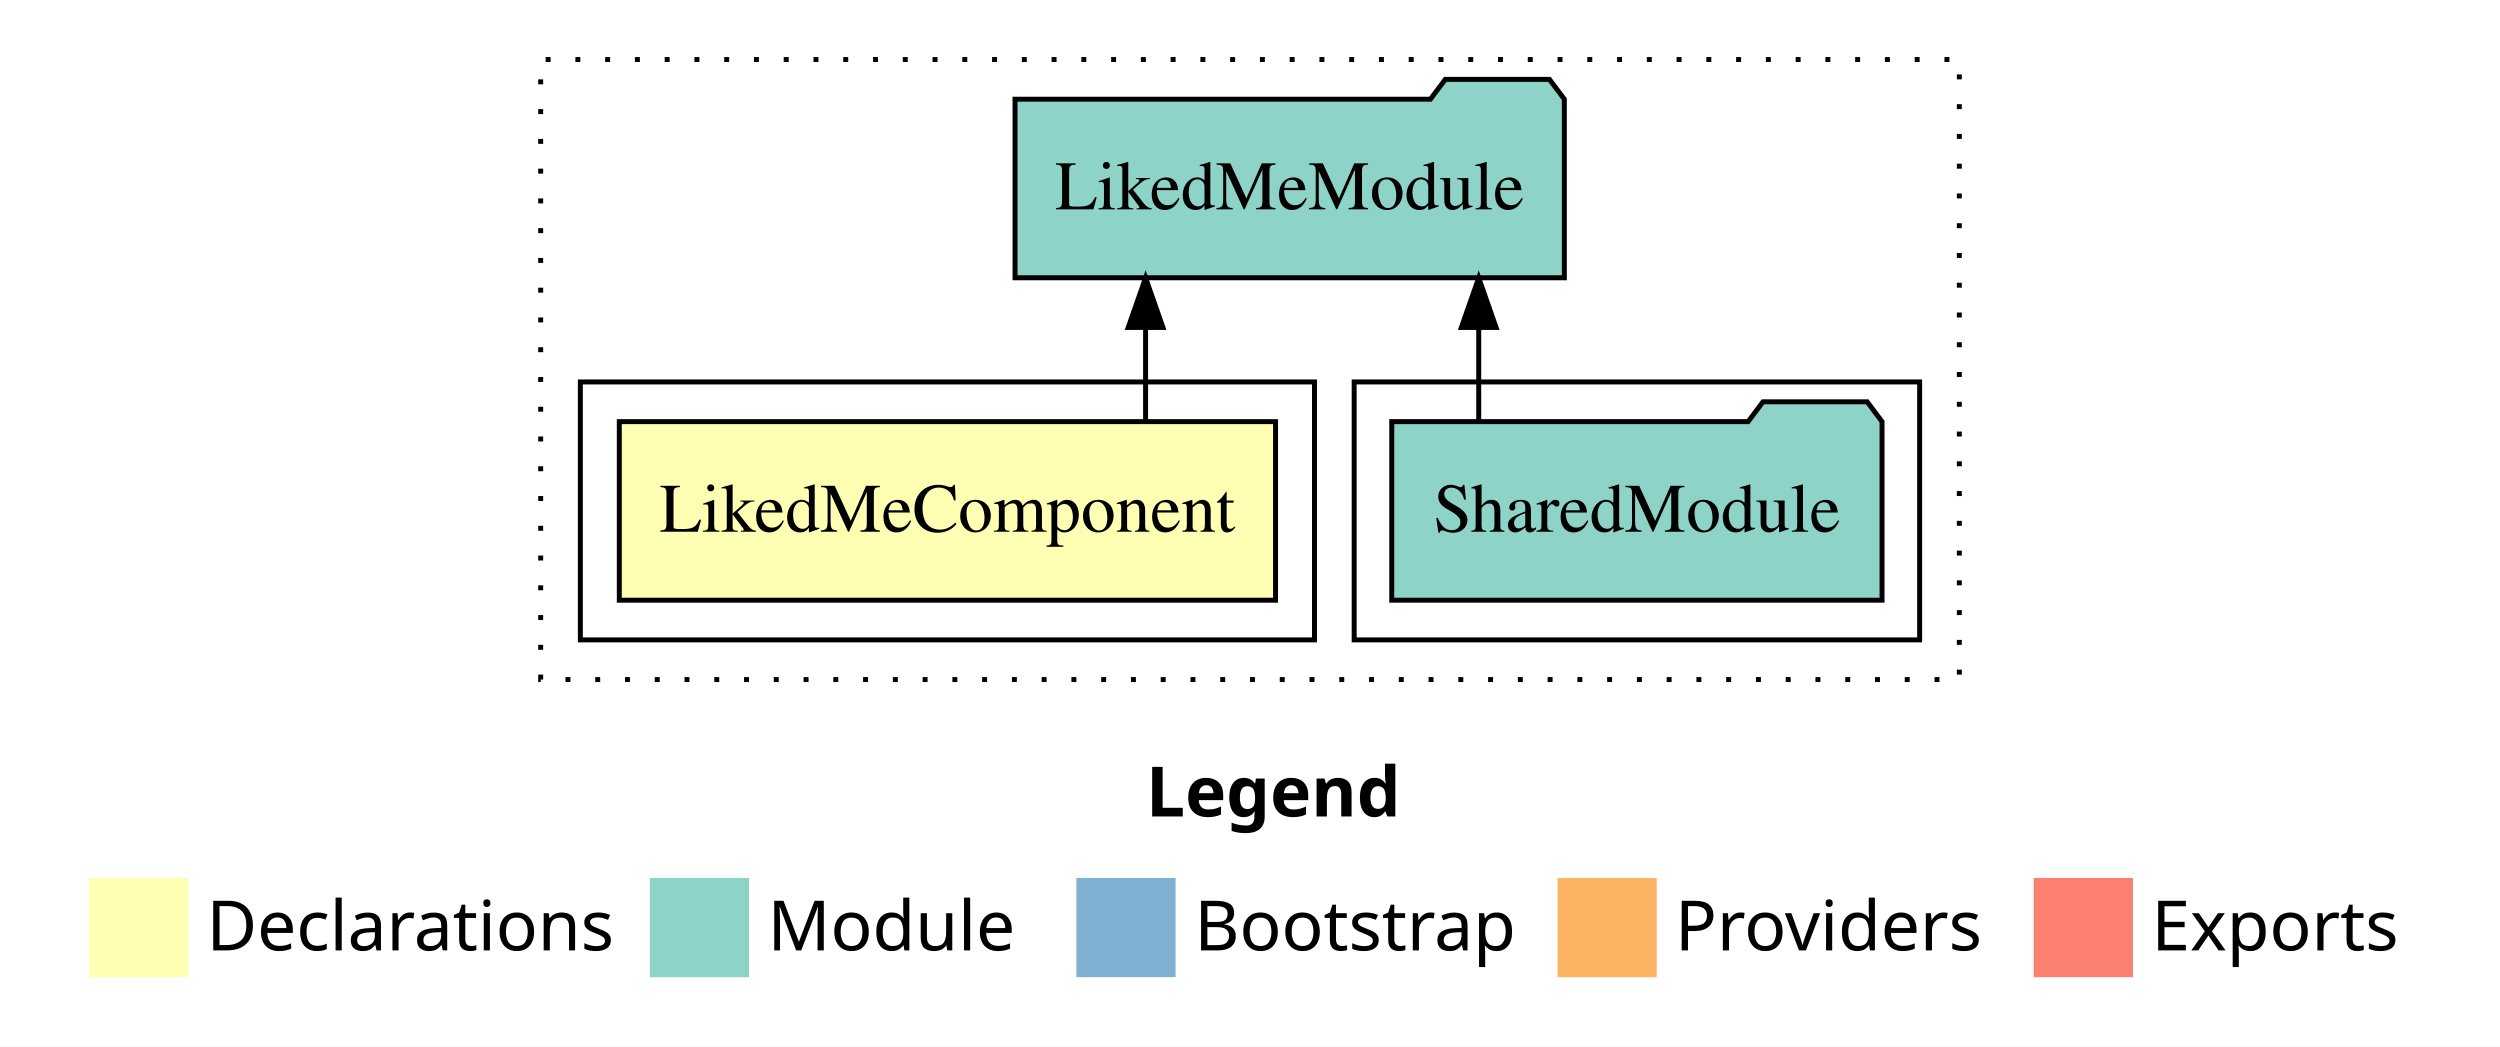
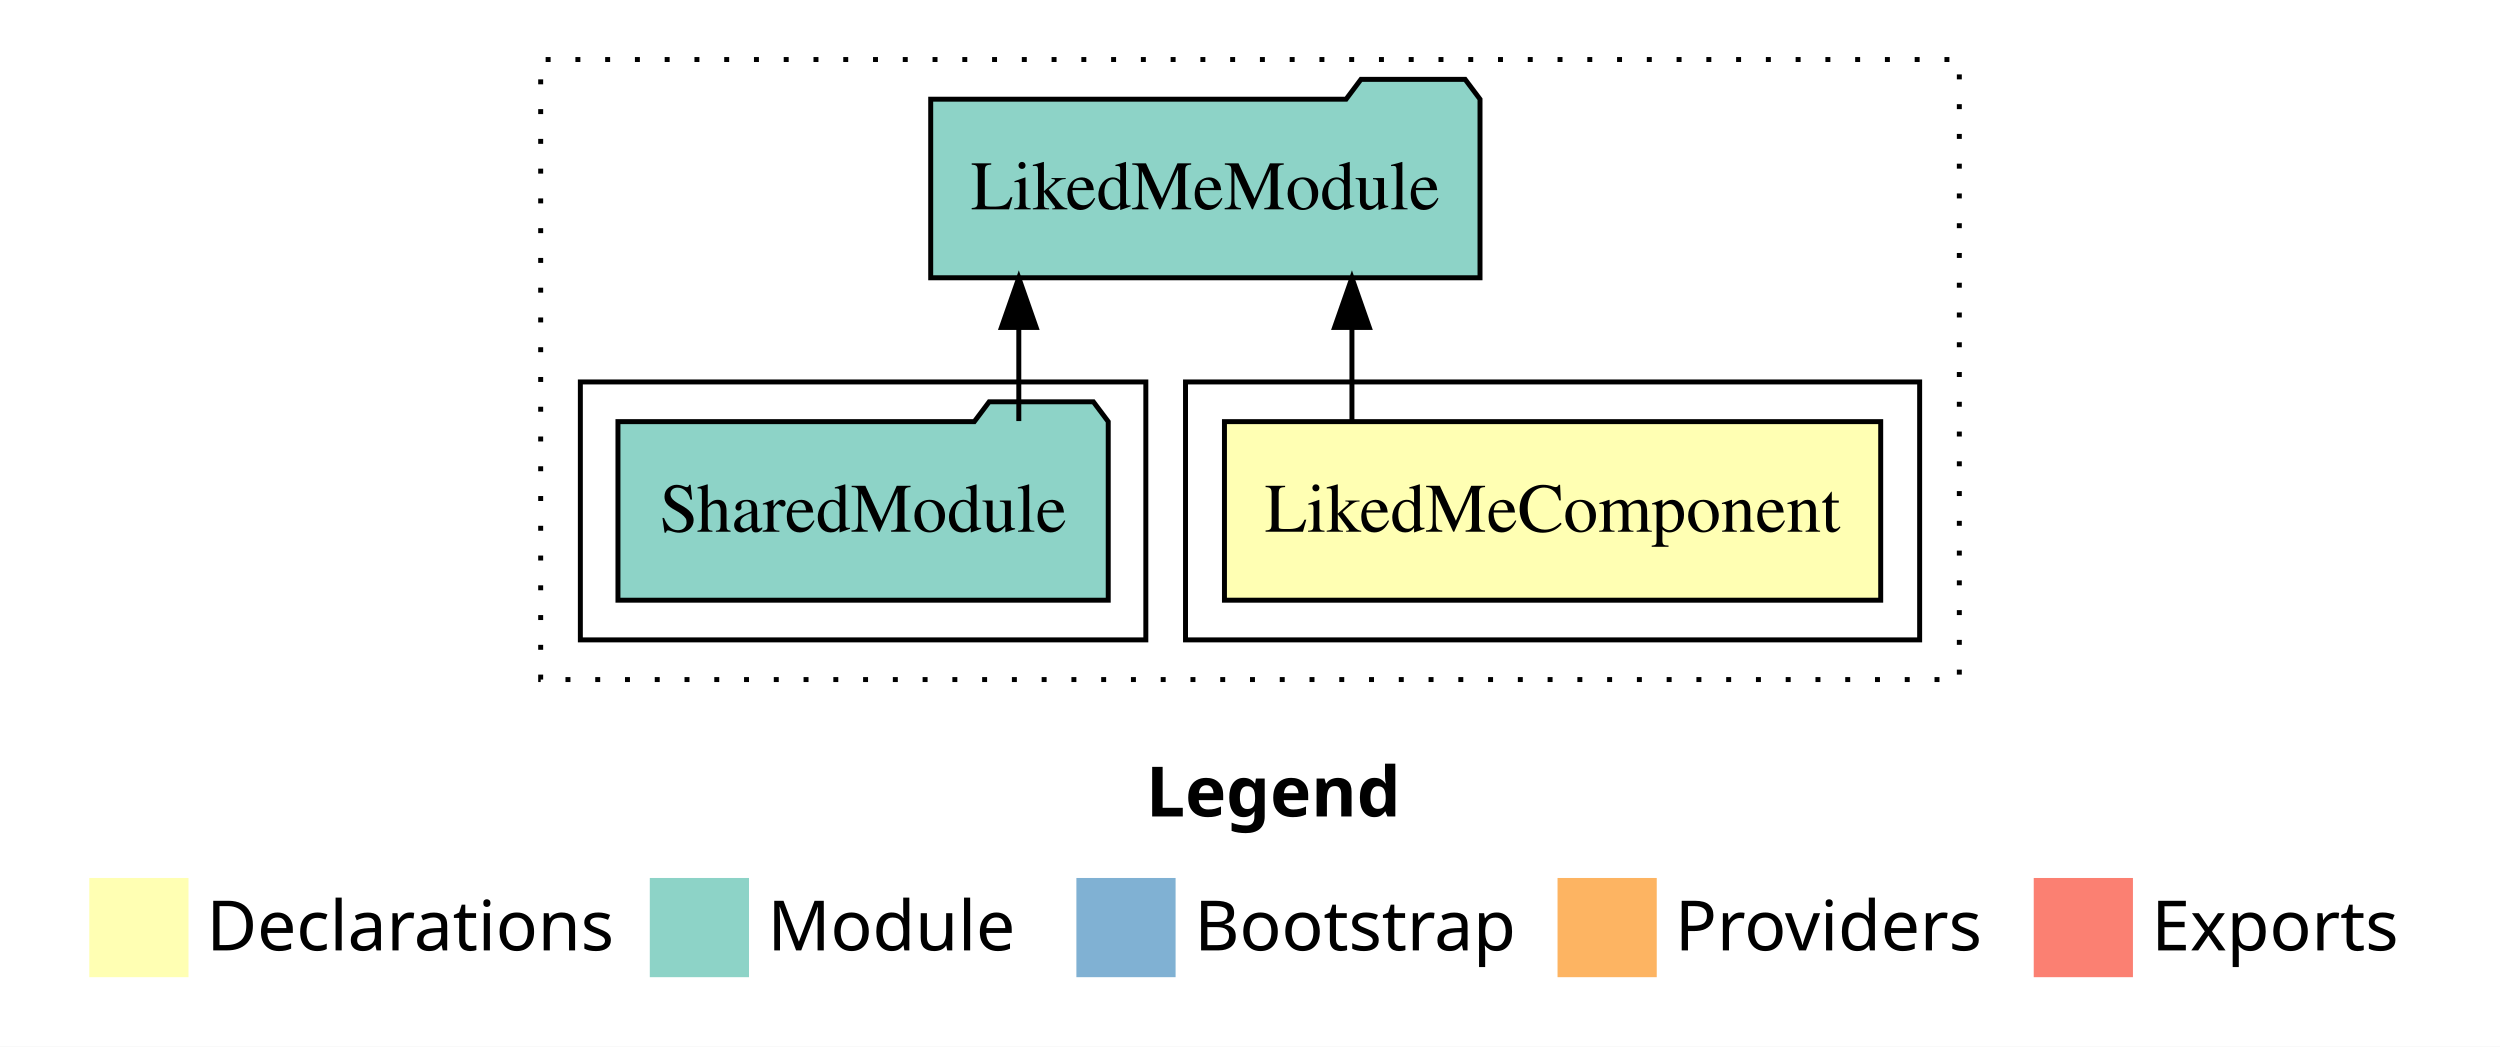
<svg xmlns="http://www.w3.org/2000/svg" width="504pt" height="211pt" viewBox="0.00 0.00 504.00 211.00">
  <g id="graph0" class="graph" transform="scale(1 1) rotate(0) translate(4 207)">
    <polygon fill="white" stroke="transparent" points="-4,4 -4,-207 500,-207 500,4 -4,4" />
    <text text-anchor="start" x="227.01" y="-42.4" font-family="Times-12" font-weight="bold" font-size="14.00">Legend</text>
    <polygon fill="#ffffb3" stroke="transparent" points="14,-10 14,-30 34,-30 34,-10 14,-10" />
    <text text-anchor="start" x="37.63" y="-15.4" font-family="Times-12" font-size="14.00">  Declarations</text>
    <polygon fill="#8dd3c7" stroke="transparent" points="127,-10 127,-30 147,-30 147,-10 127,-10" />
    <text text-anchor="start" x="150.73" y="-15.4" font-family="Times-12" font-size="14.00">  Module</text>
    <polygon fill="#80b1d3" stroke="transparent" points="213,-10 213,-30 233,-30 233,-10 213,-10" />
    <text text-anchor="start" x="236.78" y="-15.4" font-family="Times-12" font-size="14.00">  Bootstrap</text>
    <polygon fill="#fdb462" stroke="transparent" points="310,-10 310,-30 330,-30 330,-10 310,-10" />
    <text text-anchor="start" x="333.67" y="-15.4" font-family="Times-12" font-size="14.00">  Providers</text>
    <polygon fill="#fb8072" stroke="transparent" points="406,-10 406,-30 426,-30 426,-10 406,-10" />
    <text text-anchor="start" x="429.73" y="-15.4" font-family="Times-12" font-size="14.00">  Exports</text>
    <g id="clust1" class="cluster">
      <polygon fill="none" stroke="black" stroke-dasharray="1,5" points="105,-70 105,-195 391,-195 391,-70 105,-70" />
    </g>
+     <g id="clust2" class="cluster">
+       <polygon fill="none" stroke="black" points="235,-78 235,-130 383,-130 383,-78 235,-78" />
+     </g>
    <g id="clust4" class="cluster">
-       <polygon fill="none" stroke="black" points="269,-78 269,-130 383,-130 383,-78 269,-78" />
-     </g>
-     <g id="clust2" class="cluster">
-       <polygon fill="none" stroke="black" points="113,-78 113,-130 261,-130 261,-78 113,-78" />
+       <polygon fill="none" stroke="black" points="113,-78 113,-130 227,-130 227,-78 113,-78" />
    </g>
    <g id="node1" class="node">
-       <polygon fill="#ffffb3" stroke="black" points="253.15,-122 120.85,-122 120.85,-86 253.15,-86 253.15,-122" />
-       <text text-anchor="middle" x="187" y="-99.8" font-family="Times,serif" font-size="14.00">LikedMeComponent</text>
+       <polygon fill="#ffffb3" stroke="black" points="375.15,-122 242.85,-122 242.85,-86 375.15,-86 375.15,-122" />
+       <text text-anchor="middle" x="309" y="-99.8" font-family="Times,serif" font-size="14.00">LikedMeComponent</text>
    </g>
    <g id="node2" class="node">
-       <polygon fill="#8dd3c7" stroke="black" points="311.37,-187 308.37,-191 287.37,-191 284.37,-187 200.63,-187 200.63,-151 311.37,-151 311.37,-187" />
-       <text text-anchor="middle" x="256" y="-164.8" font-family="Times,serif" font-size="14.00">LikedMeModule</text>
+       <polygon fill="#8dd3c7" stroke="black" points="294.37,-187 291.37,-191 270.37,-191 267.37,-187 183.63,-187 183.63,-151 294.37,-151 294.37,-187" />
+       <text text-anchor="middle" x="239" y="-164.8" font-family="Times,serif" font-size="14.00">LikedMeModule</text>
    </g>
    <g id="edge1" class="edge">
-       <path fill="none" stroke="black" d="M226.95,-122.11C226.95,-122.11 226.95,-140.99 226.95,-140.99" />
-       <polygon fill="black" stroke="black" points="223.45,-140.99 226.95,-150.99 230.45,-140.99 223.45,-140.99" />
+       <path fill="none" stroke="black" d="M268.55,-122.11C268.55,-122.11 268.55,-140.99 268.55,-140.99" />
+       <polygon fill="black" stroke="black" points="265.05,-140.99 268.55,-150.99 272.05,-140.99 265.05,-140.99" />
    </g>
    <g id="node3" class="node">
-       <polygon fill="#8dd3c7" stroke="black" points="375.42,-122 372.42,-126 351.42,-126 348.42,-122 276.58,-122 276.58,-86 375.42,-86 375.42,-122" />
-       <text text-anchor="middle" x="326" y="-99.8" font-family="Times,serif" font-size="14.00">SharedModule</text>
+       <polygon fill="#8dd3c7" stroke="black" points="219.42,-122 216.42,-126 195.42,-126 192.42,-122 120.58,-122 120.58,-86 219.42,-86 219.42,-122" />
+       <text text-anchor="middle" x="170" y="-99.8" font-family="Times,serif" font-size="14.00">SharedModule</text>
    </g>
    <g id="edge2" class="edge">
-       <path fill="none" stroke="black" d="M294.11,-122.11C294.11,-122.11 294.11,-140.99 294.11,-140.99" />
-       <polygon fill="black" stroke="black" points="290.61,-140.99 294.11,-150.99 297.61,-140.99 290.61,-140.99" />
+       <path fill="none" stroke="black" d="M201.39,-122.11C201.39,-122.11 201.39,-140.99 201.39,-140.99" />
+       <polygon fill="black" stroke="black" points="197.89,-140.99 201.39,-150.99 204.89,-140.99 197.89,-140.99" />
    </g>
  </g>
</svg>
